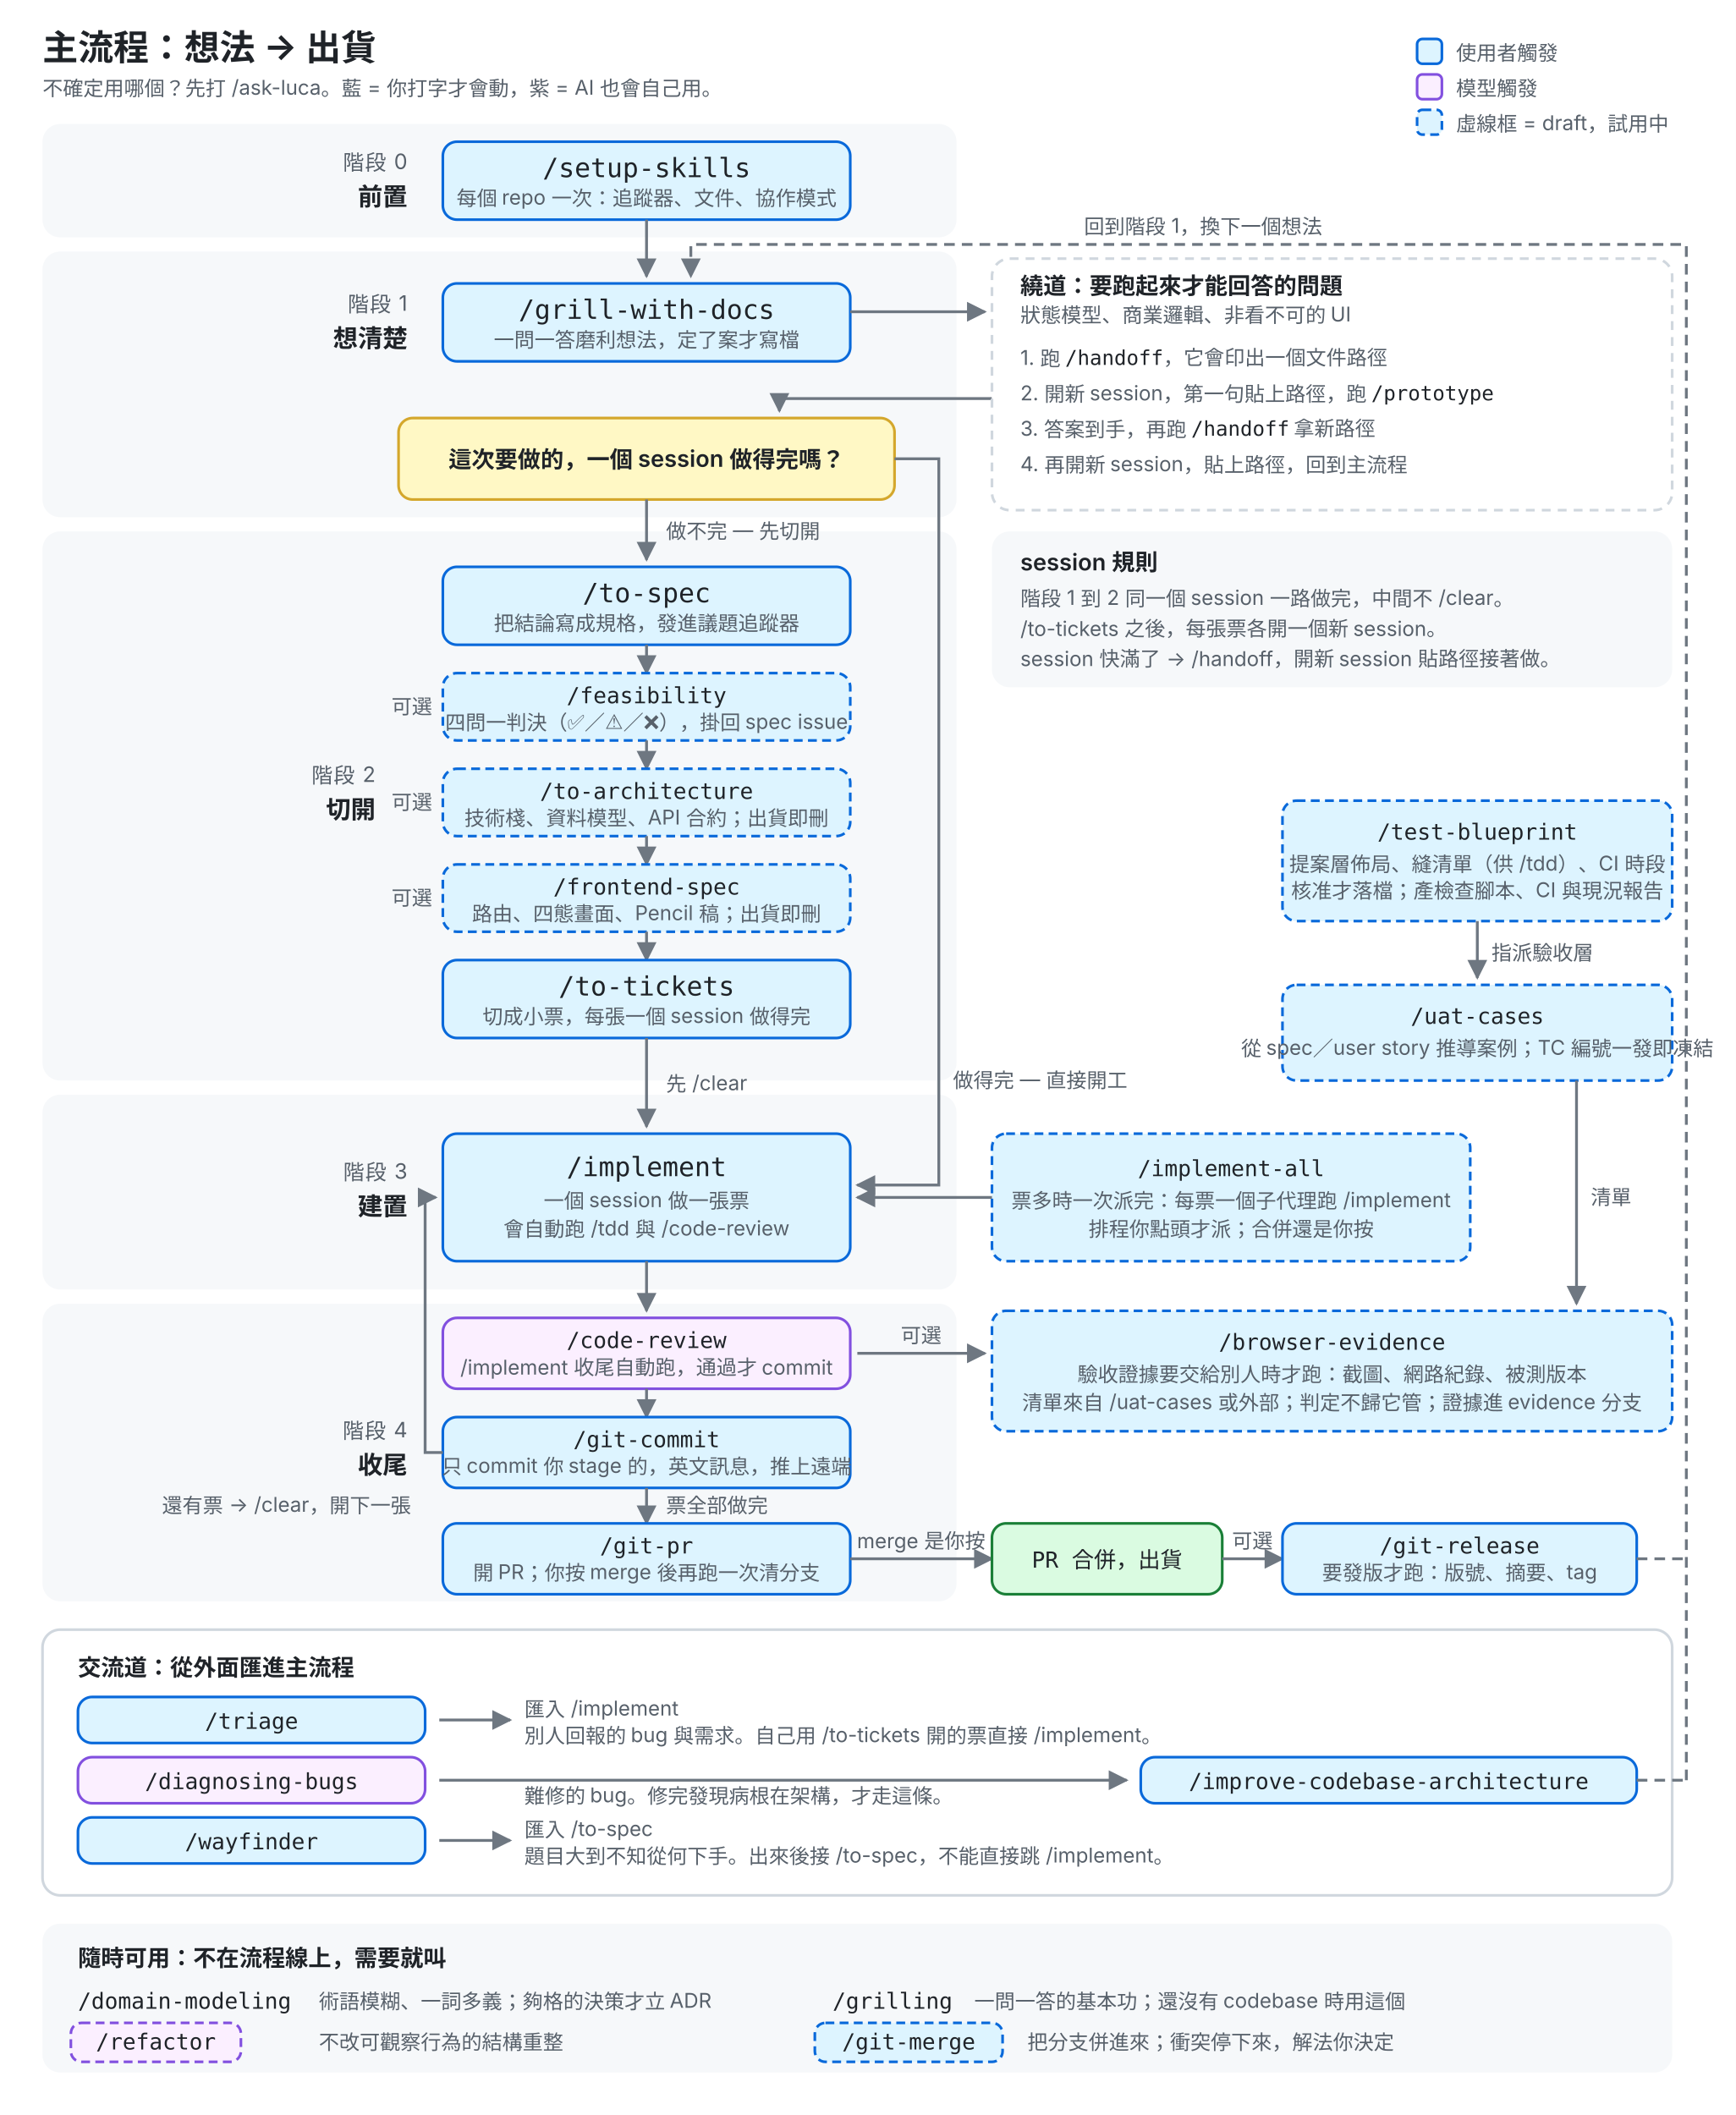
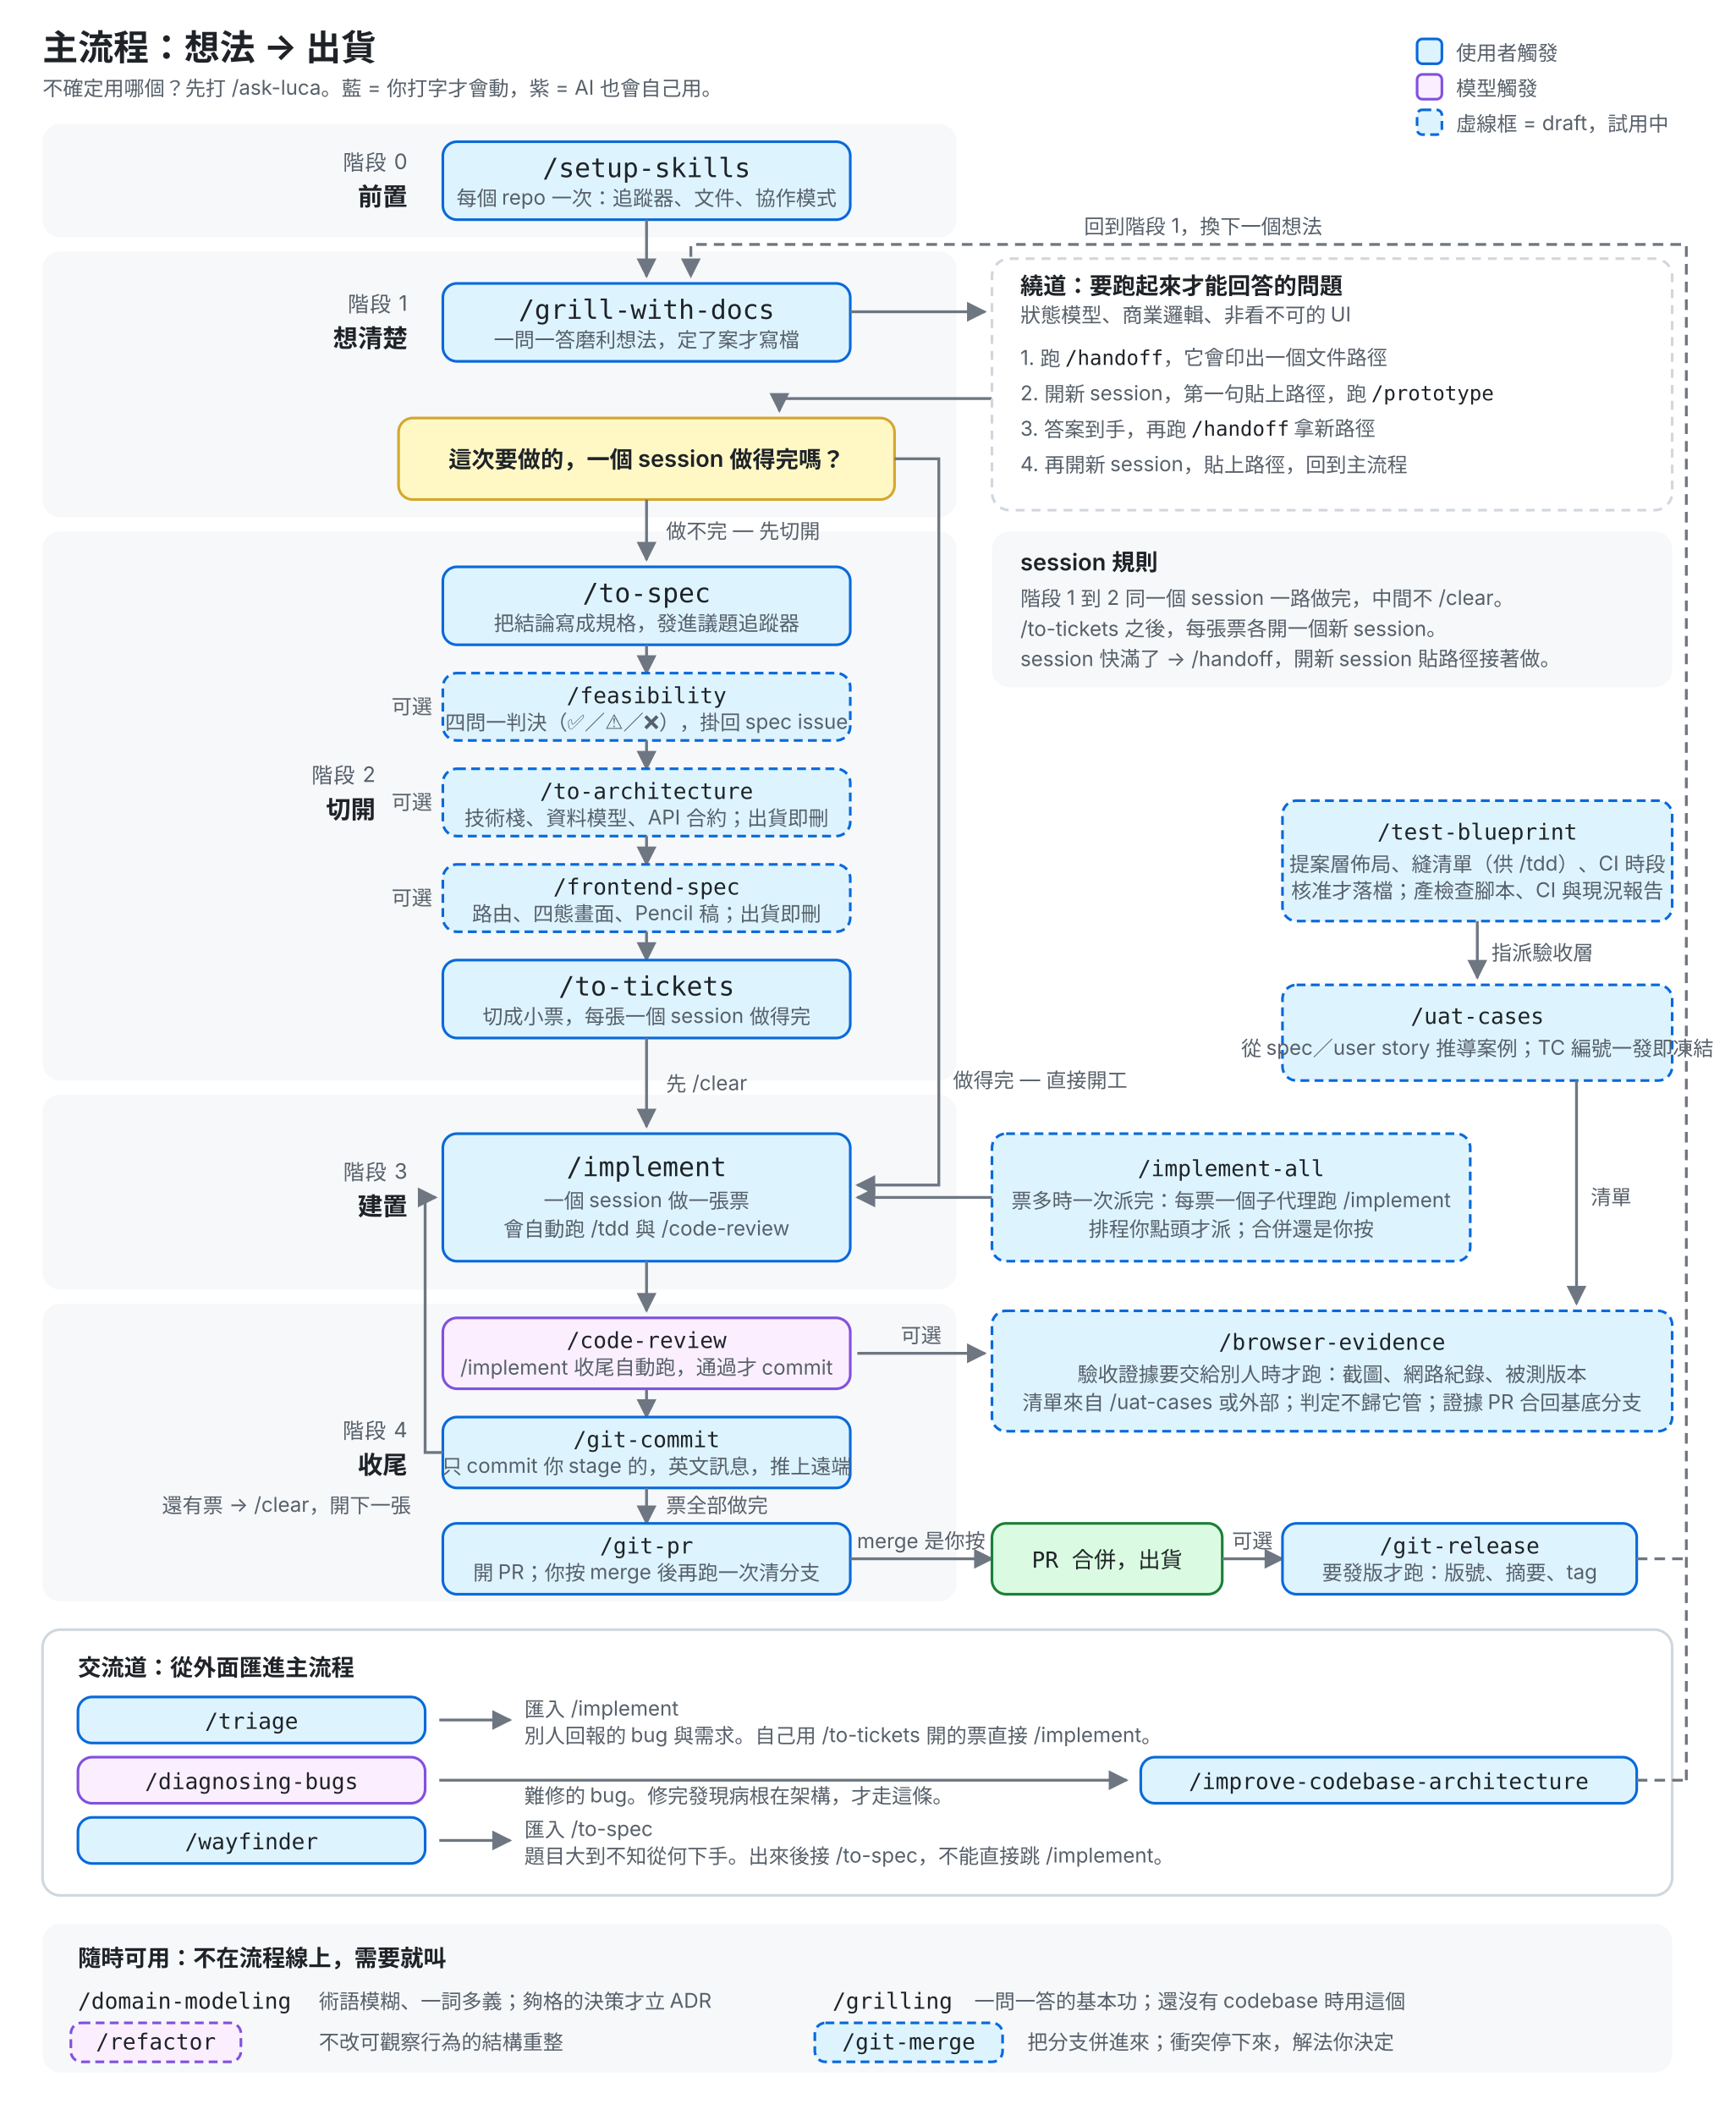
<svg xmlns="http://www.w3.org/2000/svg" width="980" height="1194" viewBox="0 0 980 1194" font-family="ui-sans-serif, -apple-system, 'Segoe UI', 'Noto Sans TC', 'Microsoft JhengHei', sans-serif">
  <defs>
    <marker id="arrow" viewBox="0 0 10 10" refX="9" refY="5" markerWidth="7" markerHeight="7" orient="auto-start-reverse">
      <path d="M 0 0 L 10 5 L 0 10 z" fill="#6e7781" />
    </marker>
    <style>
      .box  { stroke-width: 1.5; }
      .user { fill: #ddf4ff; stroke: #0969da; }
      .model{ fill: #fbefff; stroke: #8250df; }
      .draft{ stroke-dasharray: 5 3; }
      .skill{ font-family: ui-monospace, SFMono-Regular, Consolas, monospace; font-size: 15px; fill: #1f2328; }
      .skill-sm { font-family: ui-monospace, SFMono-Regular, Consolas, monospace; font-size: 12.5px; fill: #1f2328; }
      .mono { font-family: ui-monospace, SFMono-Regular, Consolas, monospace; fill: #1f2328; }
      .sub  { font-size: 11.5px; fill: #57606a; }
      .band-label { font-size: 12px; fill: #57606a; letter-spacing: 0.5px; }
      .band-name  { font-size: 14px; fill: #1f2328; font-weight: 600; }
      .edge { stroke: #6e7781; stroke-width: 1.6; fill: none; marker-end: url(#arrow); }
      .edge-label { font-size: 11.5px; fill: #57606a; }
      .panel-title { font-size: 13px; fill: #1f2328; font-weight: 600; }
      .note { font-size: 11.5px; fill: #57606a; }
    </style>
  </defs>
  <rect width="980" height="1194" fill="#ffffff" />
  <text x="24" y="34" font-size="20" font-weight="700" fill="#1f2328">主流程：想法 → 出貨</text>
  <text x="24" y="54" class="note">不確定用哪個？先打 /ask-luca。藍 = 你打字才會動，紫 = AI 也會自己用。</text>
  <rect x="800" y="22" width="14" height="14" rx="3" class="box user" />
  <text x="822" y="34" class="note">使用者觸發</text>
  <rect x="800" y="42" width="14" height="14" rx="3" class="box model" />
  <text x="822" y="54" class="note">模型觸發</text>
  <rect x="800" y="62" width="14" height="14" rx="3" class="box user draft" />
  <text x="822" y="74" class="note">虛線框 = draft，試用中</text>
  <rect x="24" y="70" width="516" height="64" rx="10" fill="#f6f8fa" />
  <rect x="24" y="142" width="516" height="150" rx="10" fill="#f6f8fa" />
  <rect x="24" y="300" width="516" height="310" rx="10" fill="#f6f8fa" />
  <rect x="24" y="618" width="516" height="110" rx="10" fill="#f6f8fa" />
  <rect x="24" y="736" width="516" height="168" rx="10" fill="#f6f8fa" />
  <text x="230" y="96" text-anchor="end" class="band-label">階段 0</text>
  <text x="230" y="116" text-anchor="end" class="band-name">前置</text>
  <text x="230" y="176" text-anchor="end" class="band-label">階段 1</text>
  <text x="230" y="196" text-anchor="end" class="band-name">想清楚</text>
  <text x="212" y="442" text-anchor="end" class="band-label">階段 2</text>
  <text x="212" y="462" text-anchor="end" class="band-name">切開</text>
  <text x="230" y="666" text-anchor="end" class="band-label">階段 3</text>
  <text x="230" y="686" text-anchor="end" class="band-name">建置</text>
  <text x="230" y="812" text-anchor="end" class="band-label">階段 4</text>
  <text x="230" y="832" text-anchor="end" class="band-name">收尾</text>
  <rect x="250" y="80" width="230" height="44" rx="8" class="box user" />
  <text x="365" y="100" text-anchor="middle" class="skill">/setup-skills</text>
  <text x="365" y="116" text-anchor="middle" class="sub">每個 repo 一次：追蹤器、文件、協作模式</text>
  <path d="M 365 124 L 365 156" class="edge" />
  <rect x="250" y="160" width="230" height="44" rx="8" class="box user" />
  <text x="365" y="180" text-anchor="middle" class="skill">/grill-with-docs</text>
  <text x="365" y="196" text-anchor="middle" class="sub">一問一答磨利想法，定了案才寫檔</text>
  <path d="M 480 176 L 556 176" class="edge" />
  <path d="M 560 225 L 440 225 L 440 232" class="edge" />
  <rect x="225" y="236" width="280" height="46" rx="8" fill="#fff8c5" stroke="#d4a72c" stroke-width="1.5" />
  <text x="365" y="264" text-anchor="middle" font-size="13" font-weight="600" fill="#1f2328">這次要做的，一個 session 做得完嗎？</text>
  <path d="M 365 282 L 365 316" class="edge" />
  <text x="376" y="304" class="edge-label">做不完 — 先切開</text>
  <path d="M 505 259 L 530 259 L 530 669 L 484 669" class="edge" />
  <text x="538" y="614" class="edge-label">做得完 — 直接開工</text>
  <rect x="250" y="320" width="230" height="44" rx="8" class="box user" />
  <text x="365" y="340" text-anchor="middle" class="skill">/to-spec</text>
  <text x="365" y="356" text-anchor="middle" class="sub">把結論寫成規格，發進議題追蹤器</text>
  <path d="M 365 364 L 365 380" class="edge" />
  <rect x="250" y="380" width="230" height="38" rx="8" class="box user draft" />
  <text x="365" y="397" text-anchor="middle" class="skill-sm">/feasibility</text>
  <text x="365" y="412" text-anchor="middle" class="sub">四問一判決（✅／⚠️／❌），掛回 spec issue</text>
  <text x="244" y="403" text-anchor="end" class="edge-label">可選</text>
  <path d="M 365 418 L 365 434" class="edge" />
  <rect x="250" y="434" width="230" height="38" rx="8" class="box user draft" />
  <text x="365" y="451" text-anchor="middle" class="skill-sm">/to-architecture</text>
  <text x="365" y="466" text-anchor="middle" class="sub">技術棧、資料模型、API 合約；出貨即刪</text>
  <text x="244" y="457" text-anchor="end" class="edge-label">可選</text>
  <path d="M 365 472 L 365 488" class="edge" />
  <rect x="250" y="488" width="230" height="38" rx="8" class="box user draft" />
  <text x="365" y="505" text-anchor="middle" class="skill-sm">/frontend-spec</text>
  <text x="365" y="520" text-anchor="middle" class="sub">路由、四態畫面、Pencil 稿；出貨即刪</text>
  <text x="244" y="511" text-anchor="end" class="edge-label">可選</text>
  <path d="M 365 526 L 365 542" class="edge" />
  <rect x="250" y="542" width="230" height="44" rx="8" class="box user" />
  <text x="365" y="562" text-anchor="middle" class="skill">/to-tickets</text>
  <text x="365" y="578" text-anchor="middle" class="sub">切成小票，每張一個 session 做得完</text>
  <path d="M 365 586 L 365 636" class="edge" />
  <text x="376" y="616" class="edge-label">先 /clear</text>
  <rect x="724" y="452" width="220" height="68" rx="8" class="box user draft" />
  <text x="834" y="474" text-anchor="middle" class="skill-sm">/test-blueprint</text>
  <text x="834" y="492" text-anchor="middle" class="sub">提案層佈局、縫清單（供 /tdd）、CI 時段</text>
  <text x="834" y="507" text-anchor="middle" class="sub">核准才落檔；產檢查腳本、CI 與現況報告</text>
  <path d="M 834 520 L 834 552" class="edge" />
  <text x="842" y="542" class="edge-label">指派驗收層</text>
  <rect x="724" y="556" width="220" height="54" rx="8" class="box user draft" />
  <text x="834" y="578" text-anchor="middle" class="skill-sm">/uat-cases</text>
  <text x="834" y="596" text-anchor="middle" class="sub">從 spec／user story 推導案例；TC 編號一發即凍結</text>
  <path d="M 890 610 L 890 736" class="edge" />
  <text x="898" y="680" class="edge-label">清單</text>
  <rect x="250" y="640" width="230" height="72" rx="8" class="box user" />
  <text x="365" y="664" text-anchor="middle" class="skill">/implement</text>
  <text x="365" y="682" text-anchor="middle" class="sub">一個 session 做一張票</text>
  <text x="365" y="698" text-anchor="middle" class="sub">會自動跑 /tdd 與 /code-review</text>
  <path d="M 365 712 L 365 740" class="edge" />
  <rect x="560" y="640" width="270" height="72" rx="8" class="box user draft" />
  <text x="695" y="664" text-anchor="middle" class="skill-sm">/implement-all</text>
  <text x="695" y="682" text-anchor="middle" class="sub">票多時一次派完：每票一個子代理跑 /implement</text>
  <text x="695" y="698" text-anchor="middle" class="sub">排程你點頭才派；合併還是你按</text>
  <path d="M 560 676 L 484 676" class="edge" />
  <rect x="250" y="744" width="230" height="40" rx="8" class="box model" />
  <text x="365" y="761" text-anchor="middle" class="skill-sm">/code-review</text>
  <text x="365" y="776" text-anchor="middle" class="sub">/implement 收尾自動跑，通過才 commit</text>
  <path d="M 365 784 L 365 800" class="edge" />
  <rect x="560" y="740" width="384" height="68" rx="8" class="box user draft" />
  <text x="752" y="762" text-anchor="middle" class="skill-sm">/browser-evidence</text>
  <text x="752" y="780" text-anchor="middle" class="sub">驗收證據要交給別人時才跑：截圖、網路紀錄、被測版本</text>
-   <text x="752" y="796" text-anchor="middle" class="sub">清單來自 /uat-cases 或外部；判定不歸它管；證據進 evidence 分支</text>
+   <text x="752" y="796" text-anchor="middle" class="sub">清單來自 /uat-cases 或外部；判定不歸它管；證據 PR 合回基底分支</text>
  <path d="M 484 764 L 556 764" class="edge" />
  <text x="520" y="758" text-anchor="middle" class="edge-label">可選</text>
  <rect x="250" y="800" width="230" height="40" rx="8" class="box user" />
  <text x="365" y="817" text-anchor="middle" class="skill-sm">/git-commit</text>
  <text x="365" y="832" text-anchor="middle" class="sub">只 commit 你 stage 的，英文訊息，推上遠端</text>
  <path d="M 365 840 L 365 860" class="edge" />
  <text x="376" y="854" class="edge-label">票全部做完</text>
  <rect x="250" y="860" width="230" height="40" rx="8" class="box user" />
  <text x="365" y="877" text-anchor="middle" class="skill-sm">/git-pr</text>
  <text x="365" y="892" text-anchor="middle" class="sub">開 PR；你按 merge 後再跑一次清分支</text>
  <path d="M 250 820 L 240 820 L 240 676 L 246 676" class="edge" />
  <text x="232" y="854" text-anchor="end" class="edge-label">還有票 → /clear，開下一張</text>
  <path d="M 480 880 L 560 880" class="edge" />
  <text x="520" y="874" text-anchor="middle" class="edge-label">merge 是你按</text>
  <rect x="560" y="860" width="130" height="40" rx="8" fill="#dafbe1" stroke="#1a7f37" stroke-width="1.5" />
  <text x="625" y="885" text-anchor="middle" class="skill-sm">PR 合併，出貨</text>
  <path d="M 690 880 L 724 880" class="edge" />
  <text x="707" y="874" text-anchor="middle" class="edge-label">可選</text>
  <rect x="724" y="860" width="200" height="40" rx="8" class="box user" />
  <text x="824" y="877" text-anchor="middle" class="skill-sm">/git-release</text>
  <text x="824" y="892" text-anchor="middle" class="sub">要發版才跑：版號、摘要、tag</text>
  <rect x="560" y="146" width="384" height="142" rx="10" fill="#ffffff" stroke="#d0d7de" stroke-width="1.5" stroke-dasharray="5 4" />
  <text x="576" y="166" class="panel-title">繞道：要跑起來才能回答的問題</text>
  <text x="576" y="182" class="note">狀態模型、商業邏輯、非看不可的 UI</text>
  <text x="576" y="206" class="note">1. 跑 <tspan class="mono">/handoff</tspan>，它會印出一個文件路徑</text>
  <text x="576" y="226" class="note">2. 開新 session，第一句貼上路徑，跑 <tspan class="mono">/prototype</tspan>
  </text>
  <text x="576" y="246" class="note">3. 答案到手，再跑 <tspan class="mono">/handoff</tspan> 拿新路徑</text>
  <text x="576" y="266" class="note">4. 再開新 session，貼上路徑，回到主流程</text>
  <rect x="560" y="300" width="384" height="88" rx="10" fill="#f6f8fa" />
  <text x="576" y="322" class="panel-title">session 規則</text>
  <text x="576" y="342" class="note">階段 1 到 2 同一個 session 一路做完，中間不 /clear。</text>
  <text x="576" y="359" class="note">/to-tickets 之後，每張票各開一個新 session。</text>
  <text x="576" y="376" class="note">session 快滿了 → /handoff，開新 session 貼路徑接著做。</text>
  <rect x="24" y="920" width="920" height="150" rx="10" fill="#ffffff" stroke="#d0d7de" stroke-width="1.5" />
  <text x="44" y="946" class="panel-title">交流道：從外面匯進主流程</text>
  <rect x="44" y="958" width="196" height="26" rx="8" class="box user" />
  <text x="142" y="976" text-anchor="middle" class="skill-sm">/triage</text>
  <path d="M 248 971 L 288 971" class="edge" />
  <text x="296" y="969" class="note">匯入 /implement</text>
  <text x="296" y="984" class="note">別人回報的 bug 與需求。自己用 /to-tickets 開的票直接 /implement。</text>
  <rect x="44" y="992" width="196" height="26" rx="8" class="box model" />
  <text x="142" y="1010" text-anchor="middle" class="skill-sm">/diagnosing-bugs</text>
  <path d="M 248 1005 L 636 1005" class="edge" />
  <text x="296" y="1018" class="note">難修的 bug。修完發現病根在架構，才走這條。</text>
  <rect x="644" y="992" width="280" height="26" rx="8" class="box user" />
  <text x="784" y="1010" text-anchor="middle" class="skill-sm">/improve-codebase-architecture</text>
  <rect x="44" y="1026" width="196" height="26" rx="8" class="box user" />
  <text x="142" y="1044" text-anchor="middle" class="skill-sm">/wayfinder</text>
  <path d="M 248 1039 L 288 1039" class="edge" />
  <text x="296" y="1037" class="note">匯入 /to-spec</text>
  <text x="296" y="1052" class="note">題目大到不知從何下手。出來後接 /to-spec，不能直接跳 /implement。</text>
  <path d="M 924 880 L 952 880" class="edge" style="marker-end:none" stroke-dasharray="6 4" />
  <path d="M 924 1005 L 952 1005" class="edge" style="marker-end:none" stroke-dasharray="6 4" />
  <path d="M 952 1005 L 952 138 L 390 138 L 390 156" class="edge" stroke-dasharray="6 4" />
  <text x="612" y="132" class="edge-label">回到階段 1，換下一個想法</text>
  <rect x="24" y="1086" width="920" height="84" rx="10" fill="#f6f8fa" />
  <text x="44" y="1110" class="panel-title">隨時可用：不在流程線上，需要就叫</text>
  <text x="44" y="1134" class="skill-sm">/domain-modeling</text>
  <text x="180" y="1134" class="note">術語模糊、一詞多義；夠格的決策才立 ADR</text>
  <text x="470" y="1134" class="skill-sm">/grilling</text>
  <text x="550" y="1134" class="note">一問一答的基本功；還沒有 codebase 時用這個</text>
  <rect x="40" y="1142" width="96" height="22" rx="6" class="box model draft" />
  <text x="88" y="1157" text-anchor="middle" class="skill-sm">/refactor</text>
  <text x="180" y="1157" class="note">不改可觀察行為的結構重整</text>
  <rect x="460" y="1142" width="106" height="22" rx="6" class="box user draft" />
  <text x="513" y="1157" text-anchor="middle" class="skill-sm">/git-merge</text>
  <text x="580" y="1157" class="note">把分支併進來；衝突停下來，解法你決定</text>
</svg>
